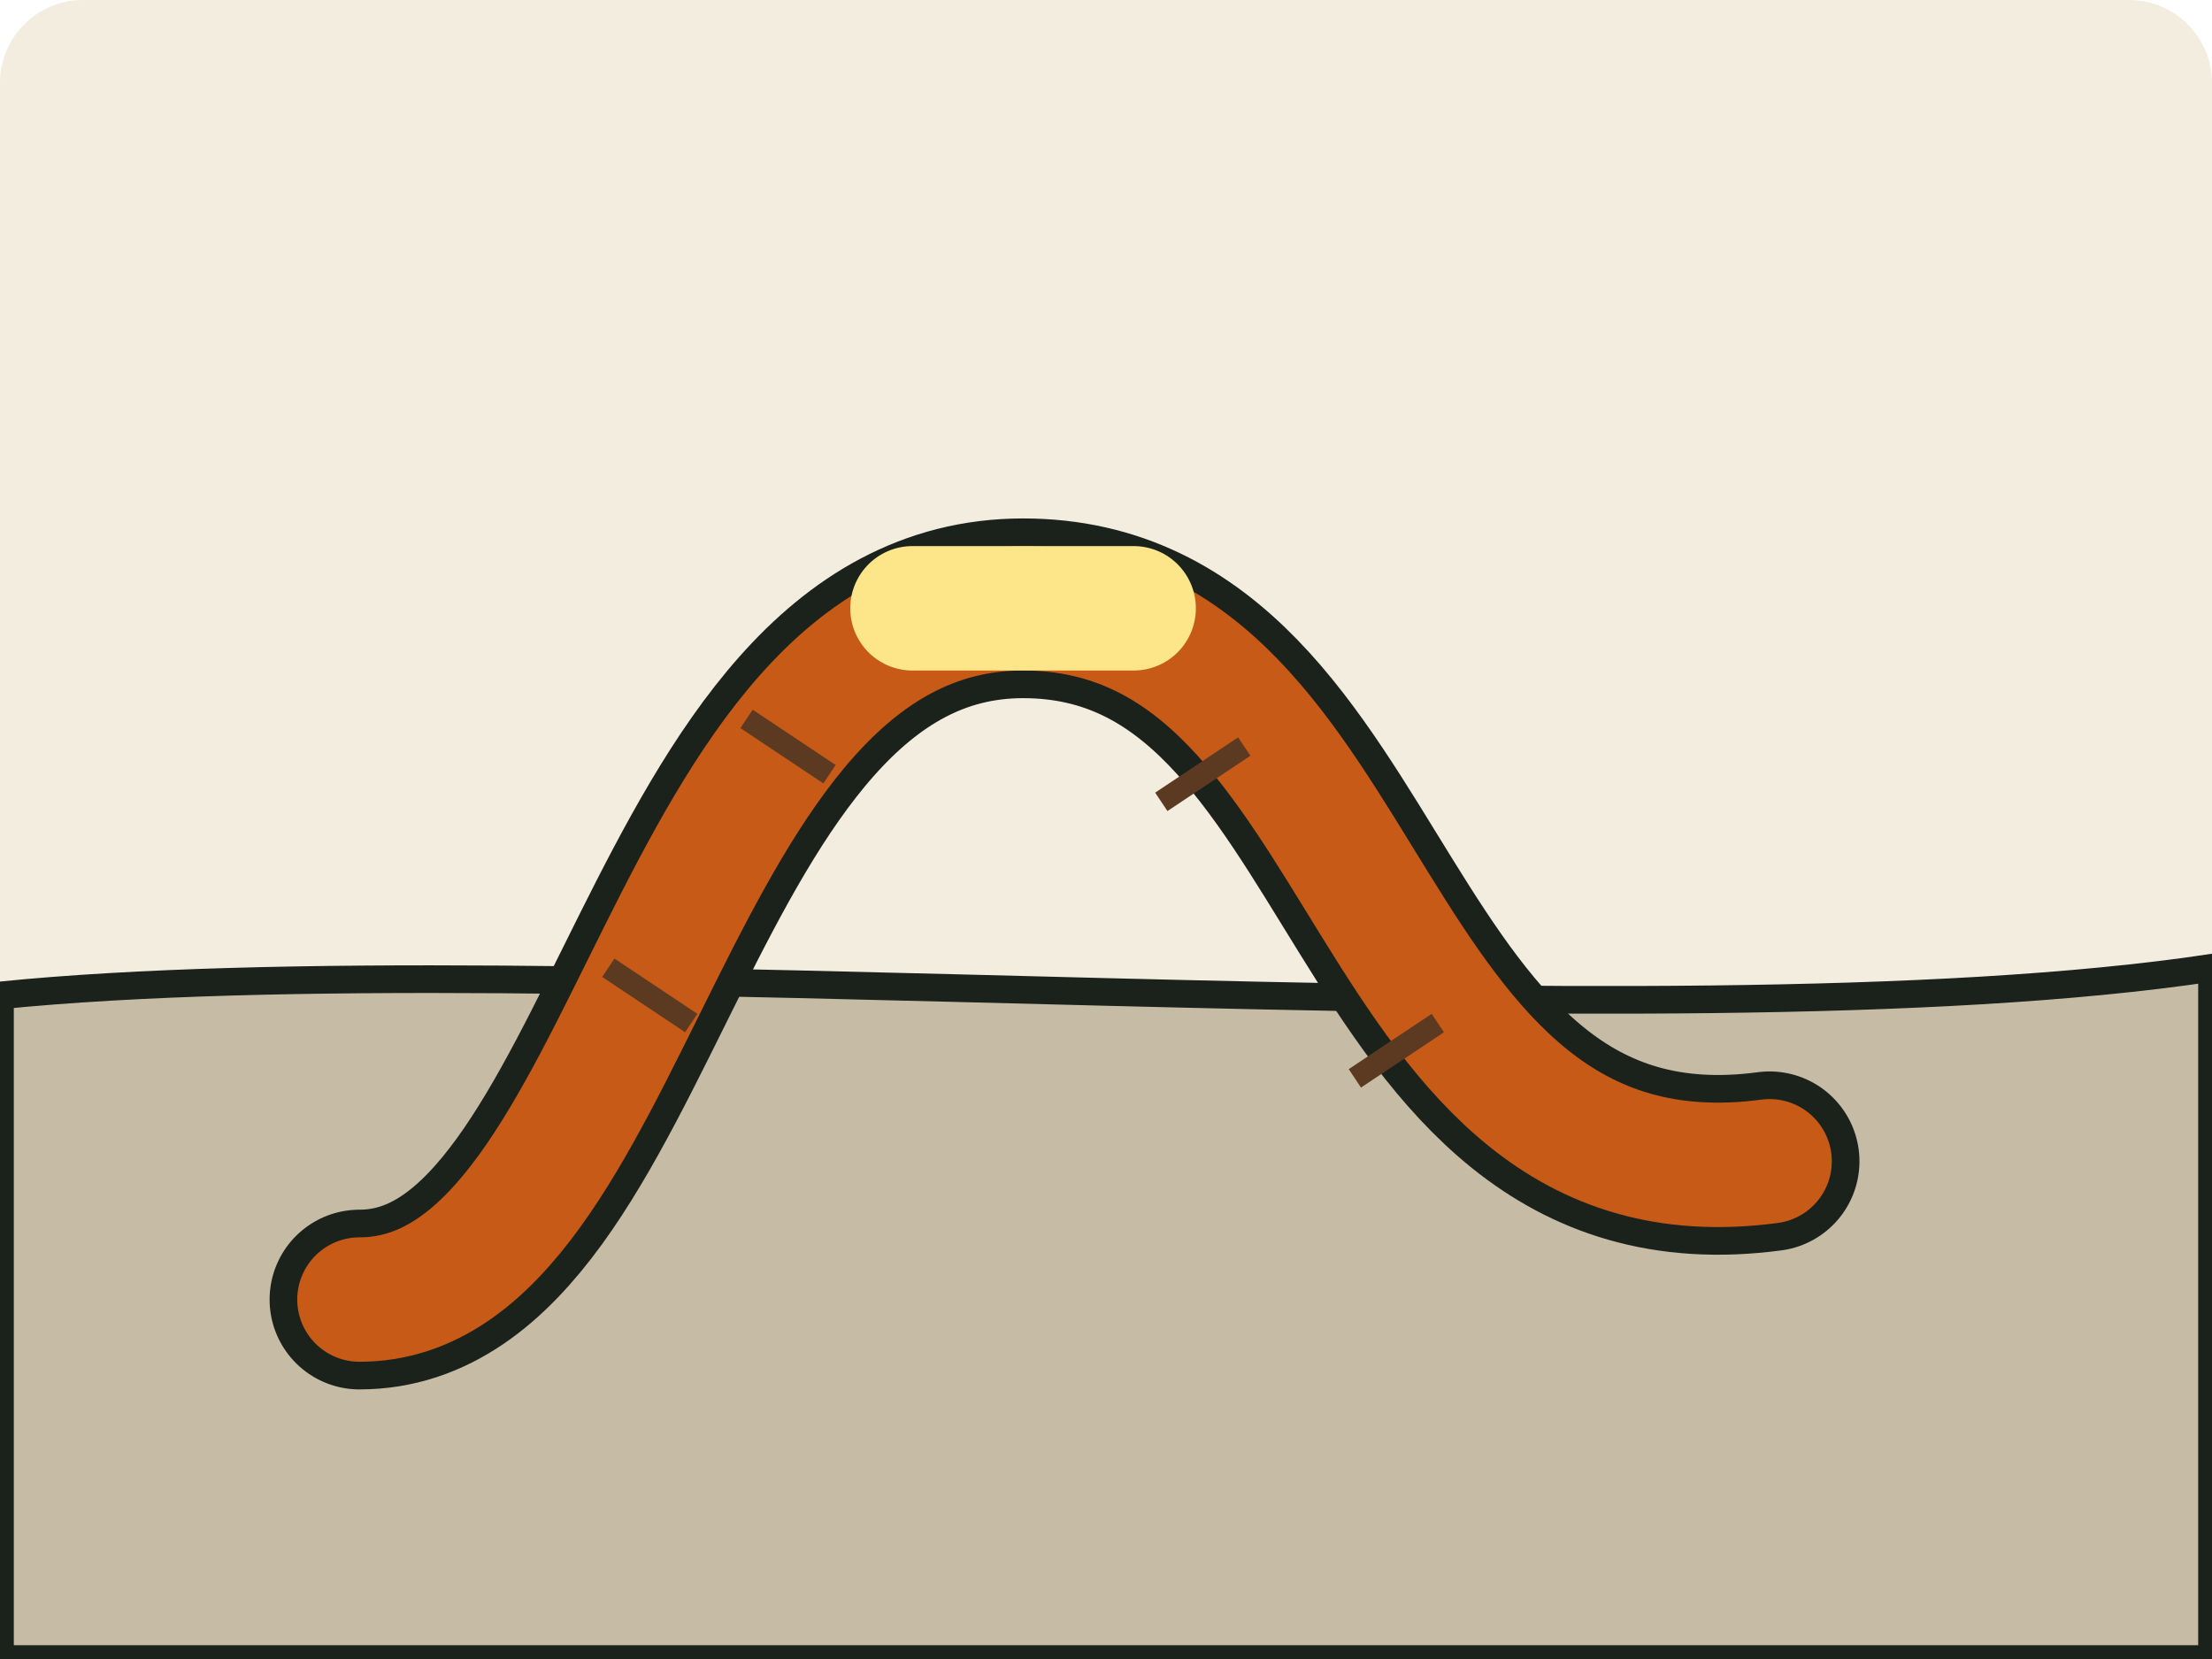
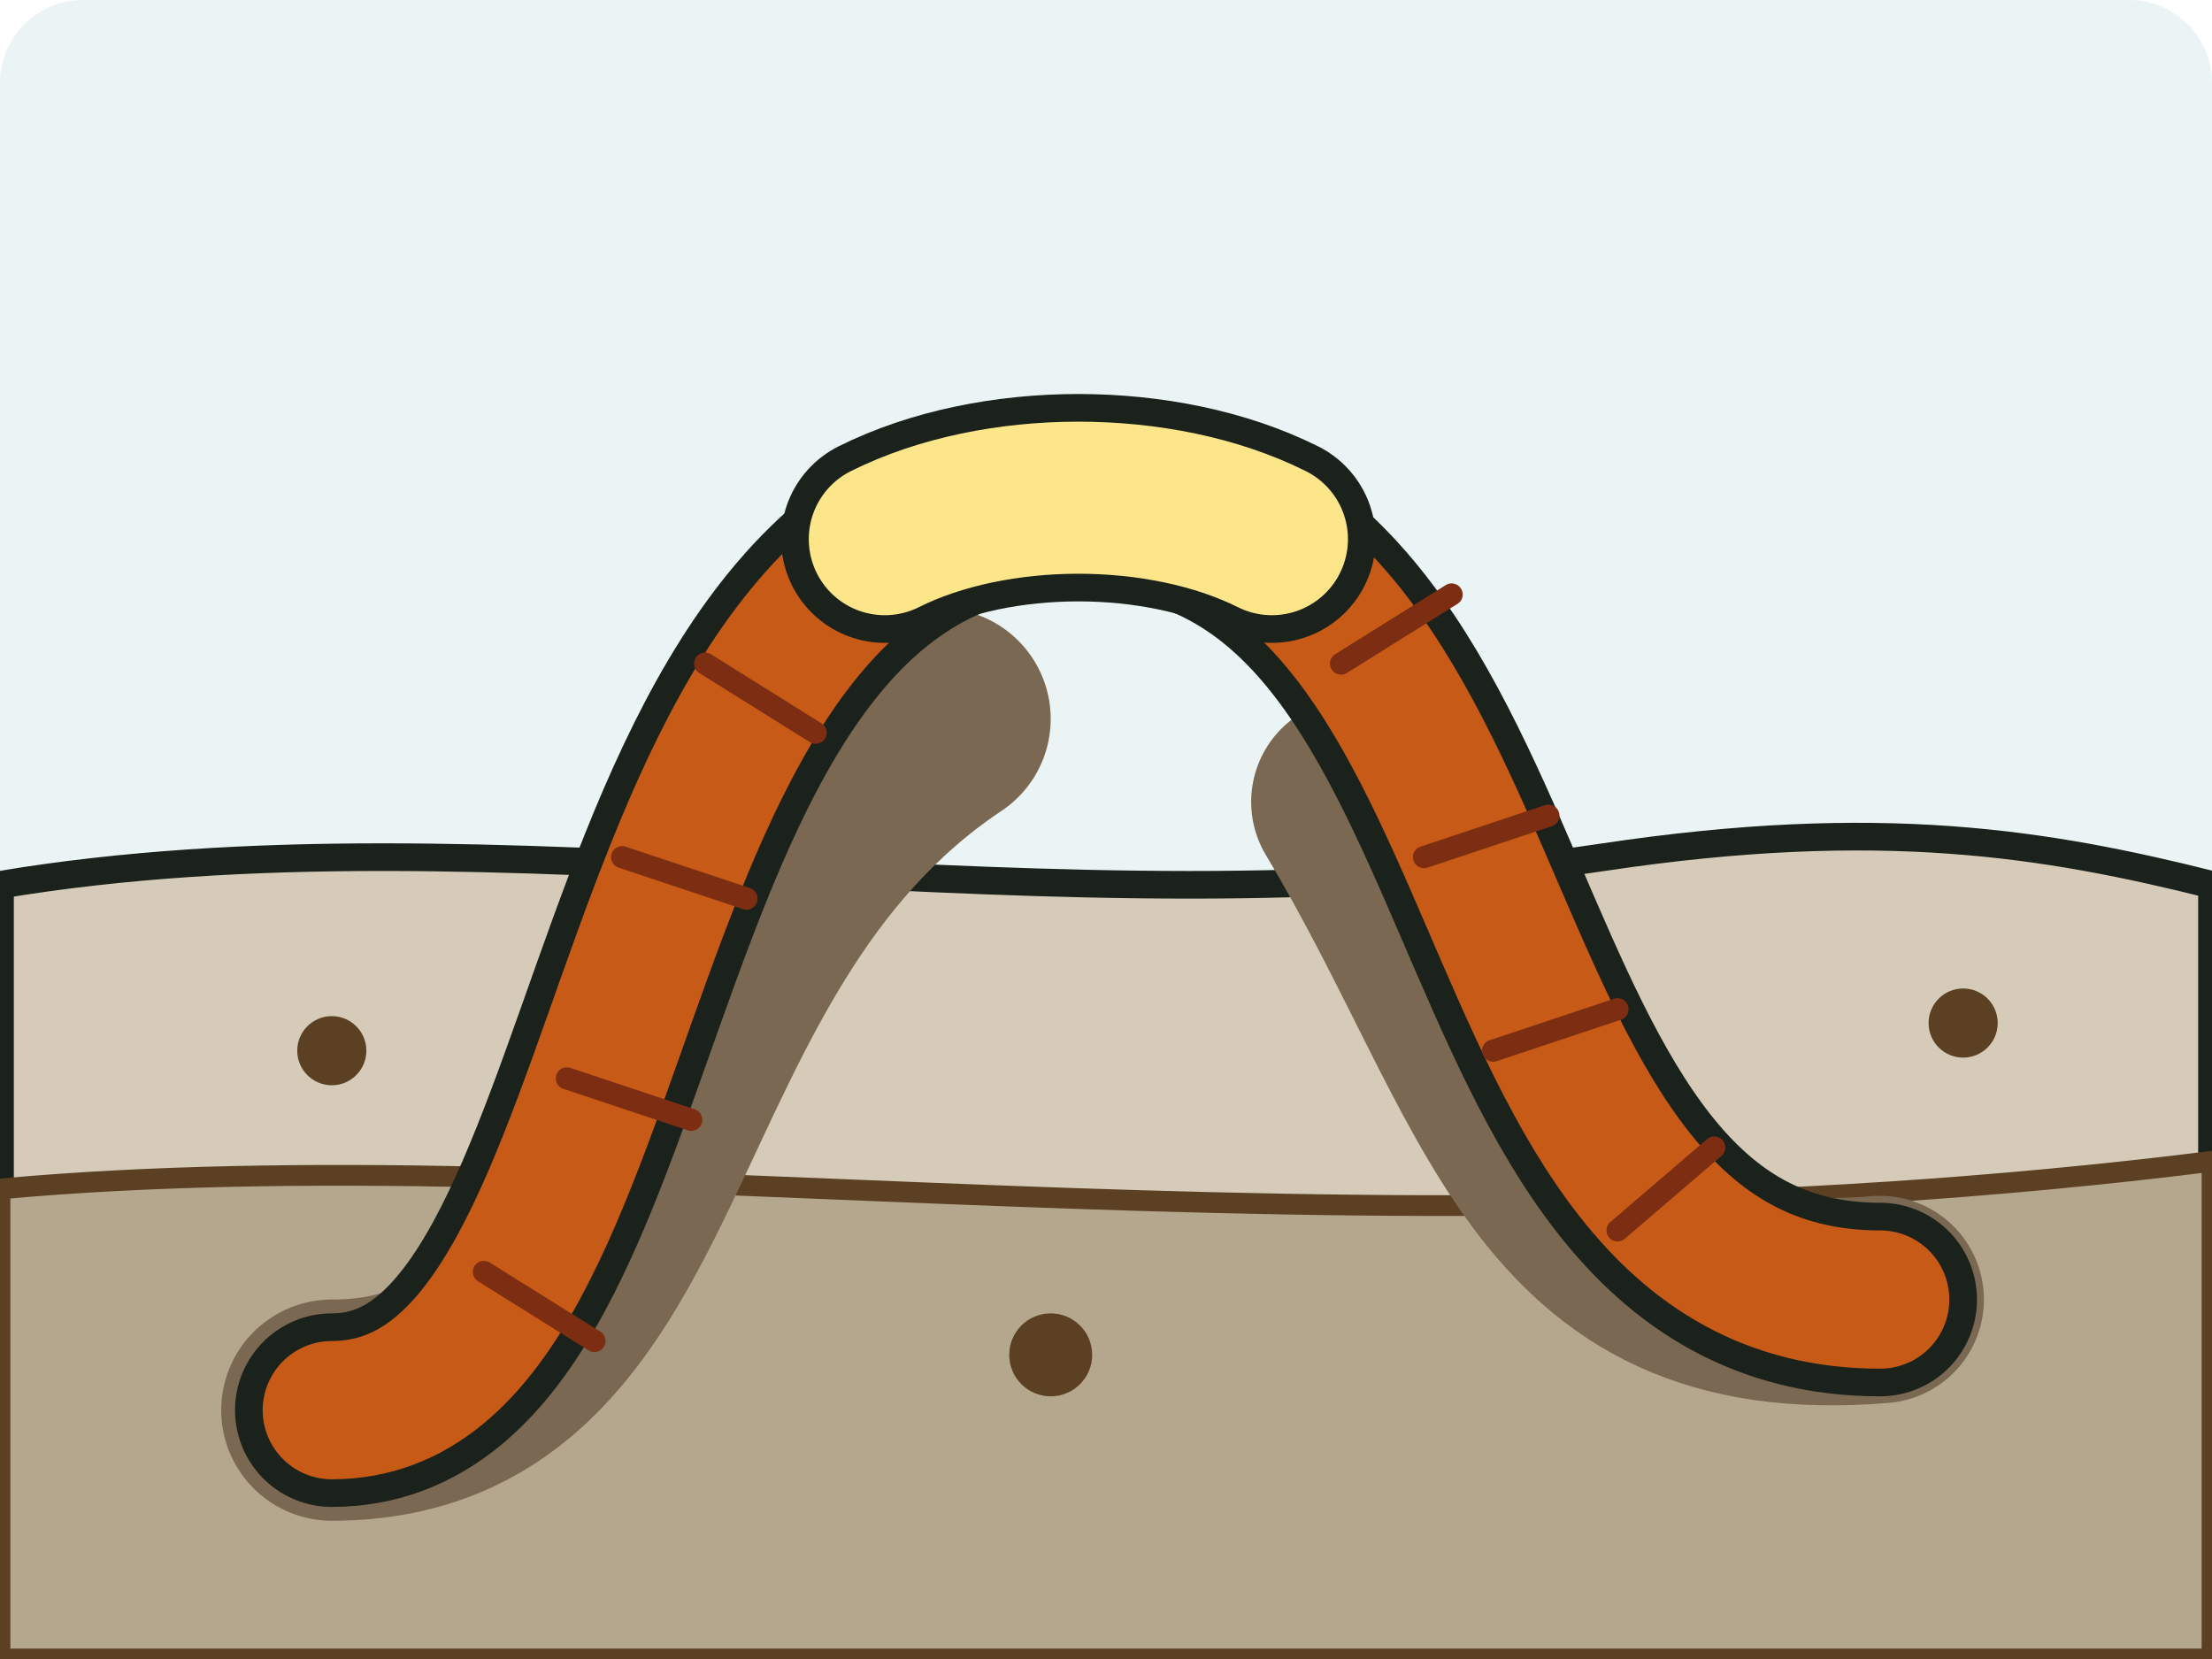
<svg xmlns="http://www.w3.org/2000/svg" viewBox="0 0 160 120" fill="none">
-   <rect width="160" height="120" rx="6" fill="#F3EDE0" />
-   <path d="M0 72C40 68 120 76 160 70V120H0V72Z" fill="#C6BCA6" stroke="#1B221B" stroke-width="2" />
-   <path d="M26 94C46 94 48 44 74 44C100 44 98 88 128 84" stroke="#1B221B" stroke-width="13" stroke-linecap="round" />
-   <path d="M26 94C46 94 48 44 74 44C100 44 98 88 128 84" stroke="#C85A17" stroke-width="9" stroke-linecap="round" />
-   <path d="M66 44H82" stroke="#FDE68A" stroke-width="9" stroke-linecap="round" />
-   <path d="M44 70L50 74M54 52L60 56M90 54L84 58M104 74L98 78" stroke="#5C3A21" stroke-width="1.6" />
+   <rect width="160" height="120" rx="6" fill="#EBF4F5" />
+   <path d="M0 64C36 58 76 68 116 62C136 59 148 61 160 64V120H0V64Z" fill="#D5CBB8" stroke="#1B221B" stroke-width="2" />
+   <path d="M0 86C44 82 96 92 160 84V120H0V86Z" fill="#B5A68E" stroke="#5C4024" stroke-width="1.5" />
+   <path d="M24 102C48 102 44 68 68 52" stroke="#7A6852" stroke-width="16" stroke-linecap="round" />
+   <path d="M98 58C110 78 112 96 136 94" stroke="#7A6852" stroke-width="15" stroke-linecap="round" />
+   <path d="M24 102C48 102 42 36 78 36C112 36 104 94 136 94" stroke="#1B221B" stroke-width="14" stroke-linecap="round" />
+   <path d="M24 102C48 102 42 36 78 36C112 36 104 94 136 94" stroke="#C85A17" stroke-width="10" stroke-linecap="round" />
+   <path d="M64 39C72 35 84 35 92 39" stroke="#1B221B" stroke-width="15" stroke-linecap="round" />
+   <path d="M64 39C72 35 84 35 92 39" stroke="#FDE68A" stroke-width="11" stroke-linecap="round" />
+   <g stroke="#7C2D12" stroke-width="1.6" stroke-linecap="round">
+     <path d="M35 92L43 97" />
+     <path d="M41 78L50 81" />
+     <path d="M45 62L54 65" />
+     <path d="M51 48L59 53" />
+     <path d="M97 48L105 43" />
+     <path d="M103 62L112 59" />
+     <path d="M108 76L117 73" />
+     <path d="M117 89L124 83" />
+   </g>
+   <circle cx="24" cy="76" r="2.5" fill="#5C4024" />
+   <circle cx="76" cy="98" r="3" fill="#5C4024" />
+   <circle cx="142" cy="74" r="2.5" fill="#5C4024" />
</svg>
